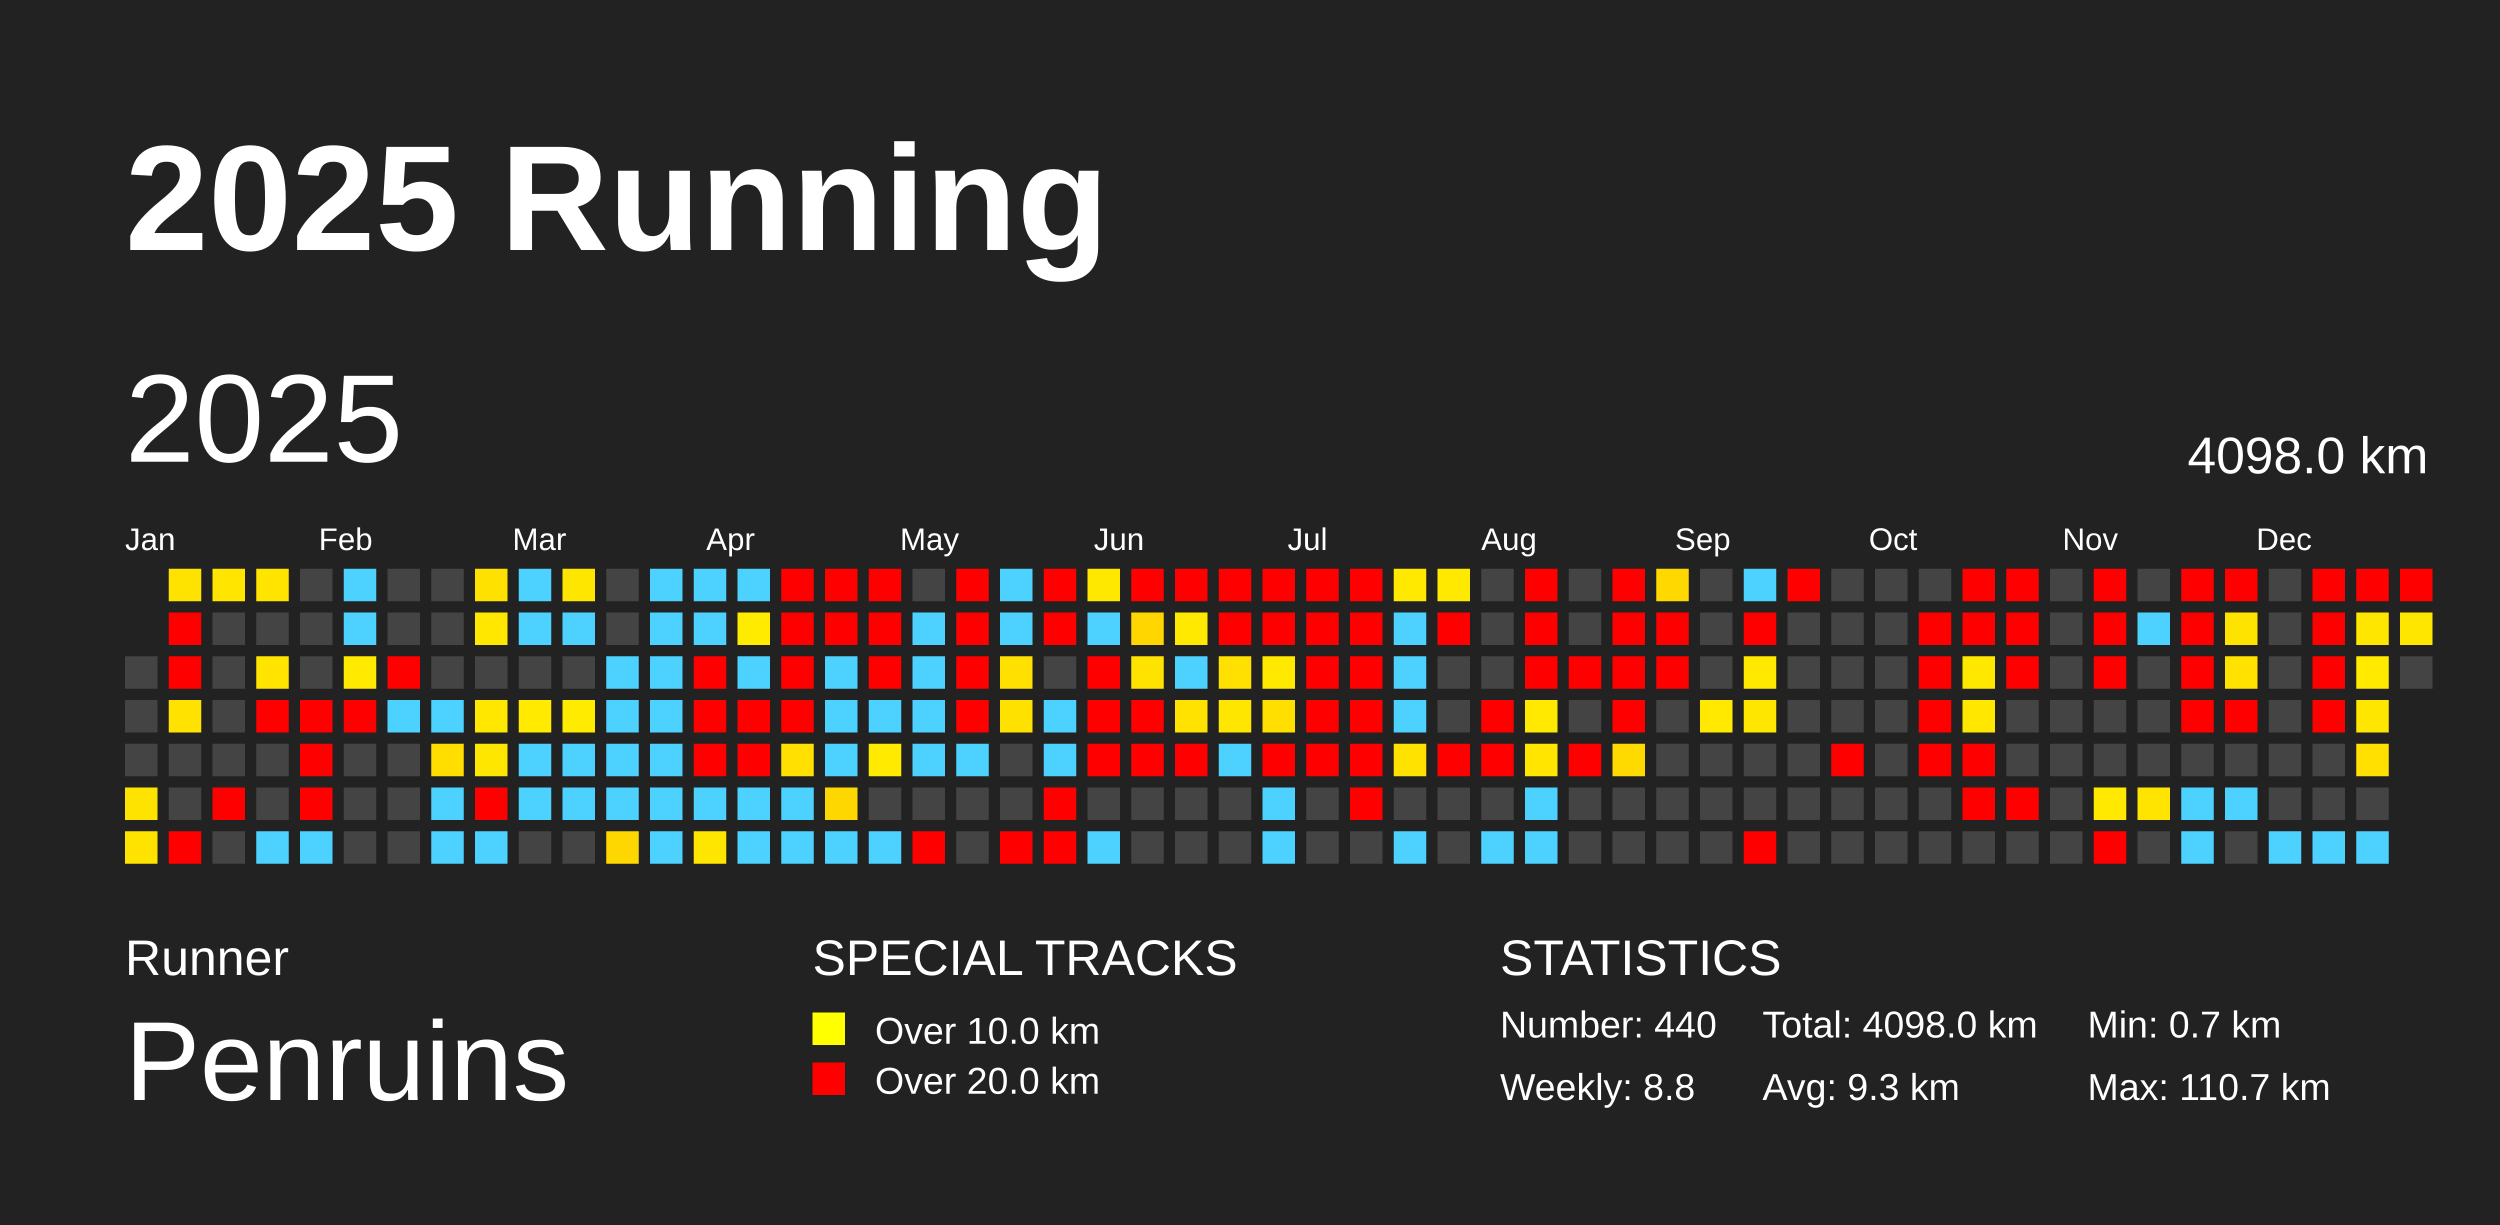
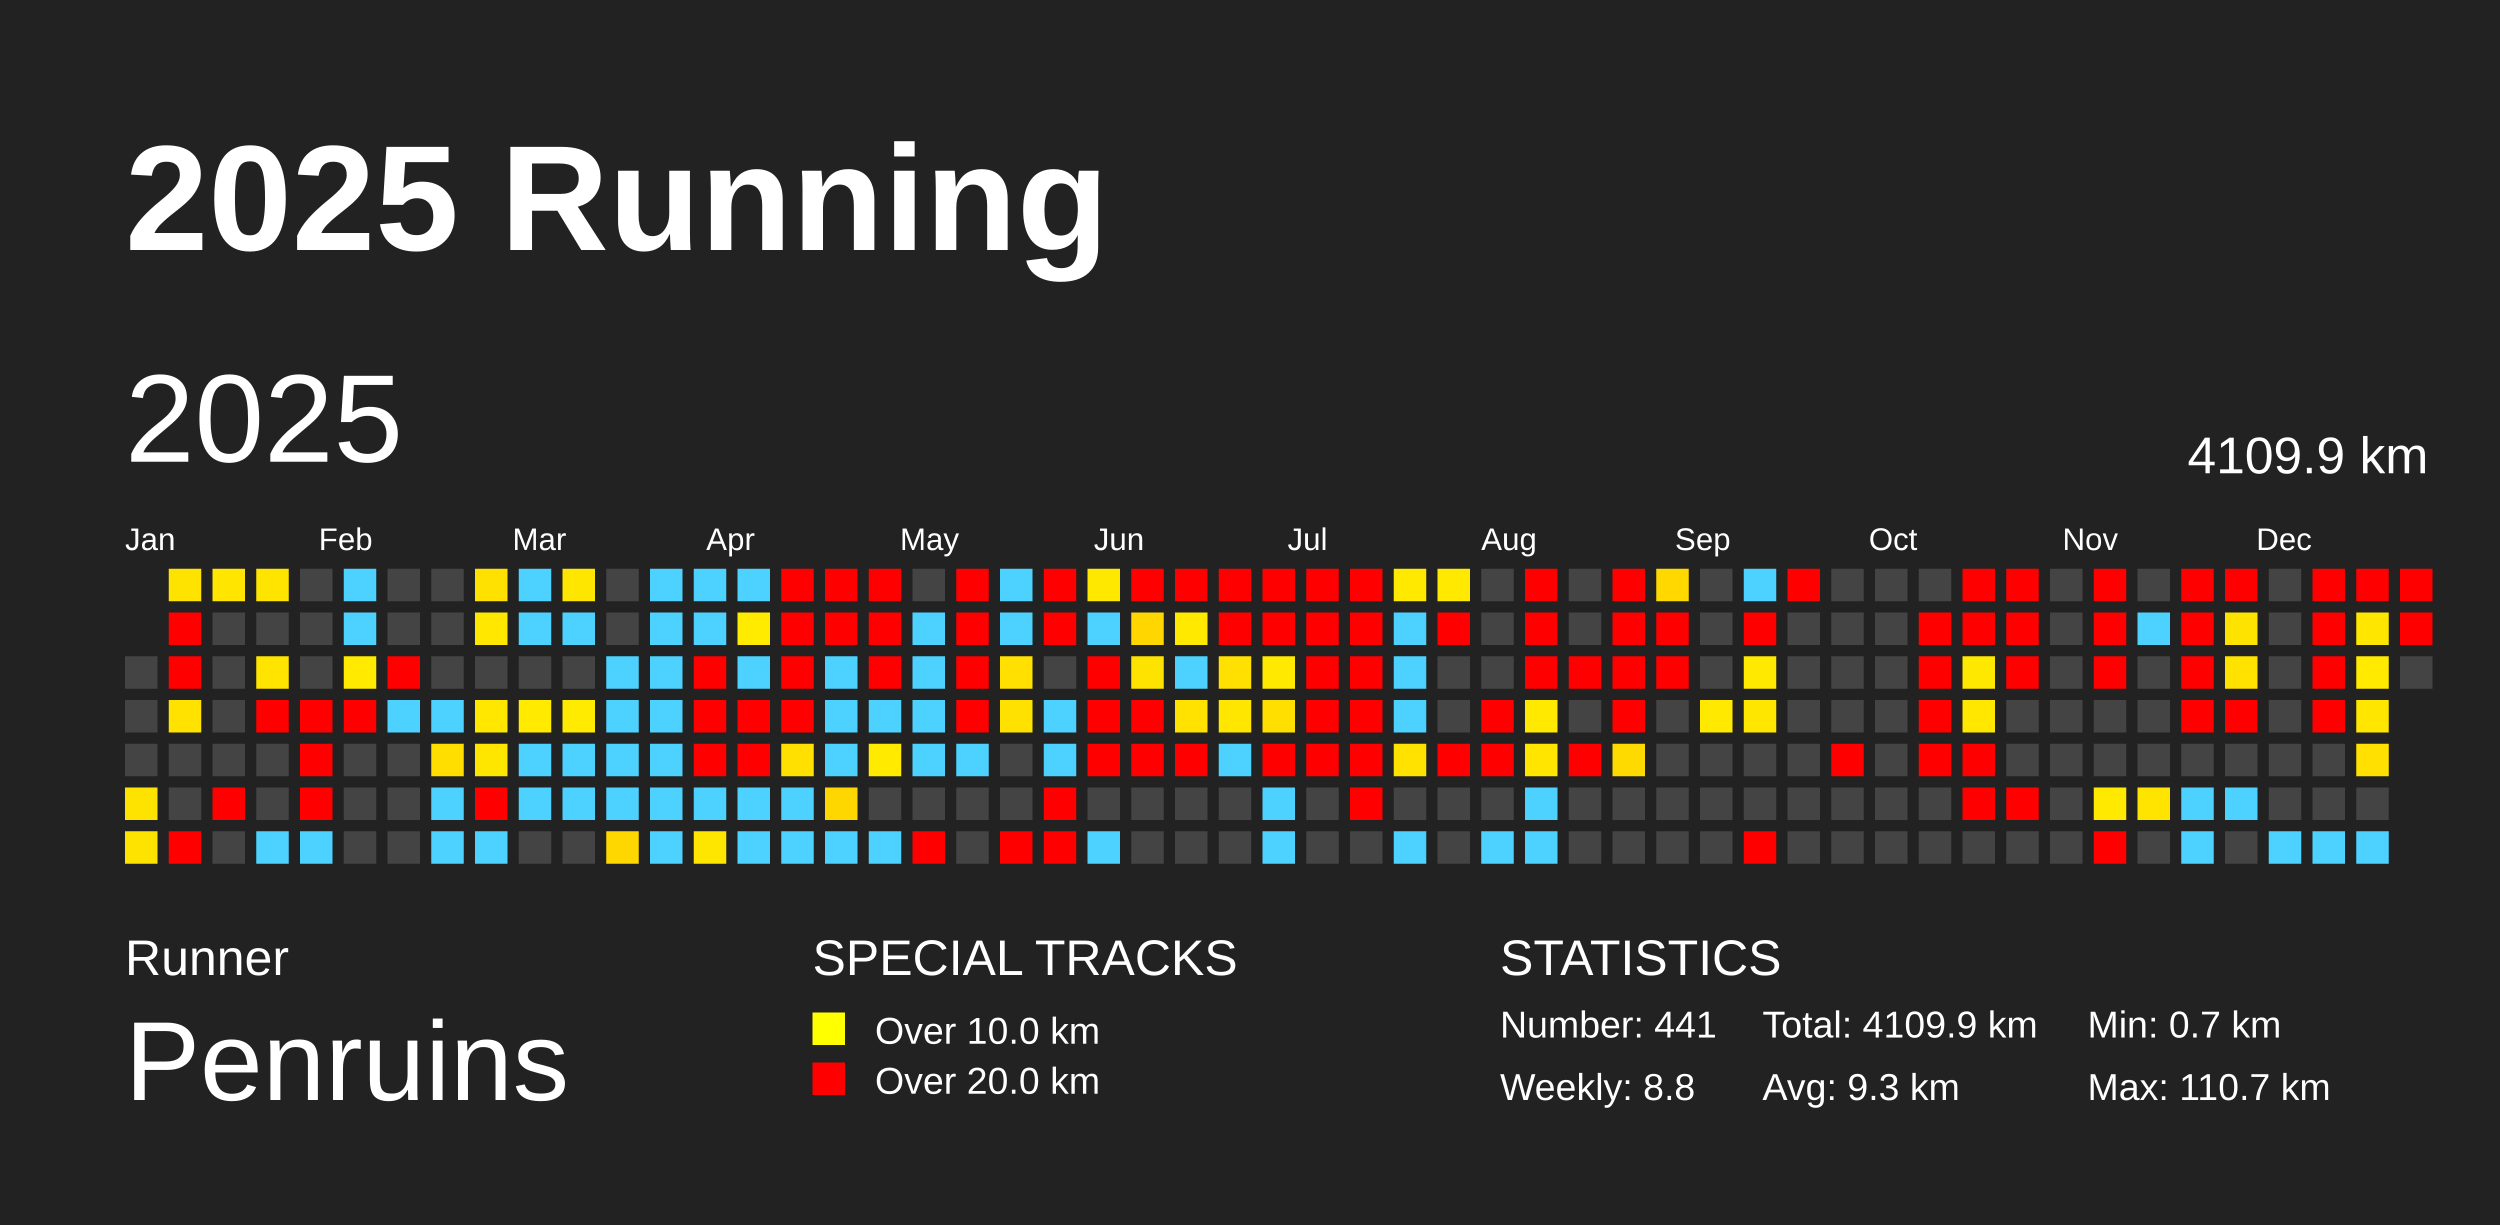
<svg xmlns="http://www.w3.org/2000/svg" baseProfile="full" height="98mm" version="1.1" viewBox="0,0,200,98" width="200mm">
  <defs />
  <rect fill="#222222" height="98" width="200" x="0" y="0" />
  <text fill="#FFFFFF" style="font-size:12px; font-family:Arial; font-weight:bold;" x="10" y="20">2025 Running</text>
  <text fill="#FFFFFF" style="font-size:4px; font-family:Arial" x="10" y="78">Runner</text>
  <text fill="#FFFFFF" style="font-size:9px; font-family:Arial" x="10" y="88">Penruins</text>
  <text fill="#FFFFFF" style="font-size:4px; font-family:Arial" x="65" y="78">SPECIAL TRACKS</text>
  <rect fill="yellow" height="2.6" width="2.6" x="65" y="81" />
  <text fill="#FFFFFF" style="font-size:3px; font-family:Arial" x="70" y="83.5">Over 10.0 km</text>
  <rect fill="red" height="2.6" width="2.6" x="65" y="85" />
  <text fill="#FFFFFF" style="font-size:3px; font-family:Arial" x="70" y="87.5">Over 20.0 km</text>
  <text fill="#FFFFFF" style="font-size:4px; font-family:Arial" x="120" y="78">STATISTICS</text>
-   <text fill="#FFFFFF" style="font-size:3px; font-family:Arial" x="120" y="83">Number: 440</text>
+   <text fill="#FFFFFF" style="font-size:3px; font-family:Arial" x="120" y="83">Number: 441</text>
  <text fill="#FFFFFF" style="font-size:3px; font-family:Arial" x="120" y="88">Weekly: 8.8</text>
-   <text fill="#FFFFFF" style="font-size:3px; font-family:Arial" x="141" y="83">Total: 4098.0 km</text>
+   <text fill="#FFFFFF" style="font-size:3px; font-family:Arial" x="141" y="83">Total: 4109.9 km</text>
  <text fill="#FFFFFF" style="font-size:3px; font-family:Arial" x="141" y="88">Avg: 9.3 km</text>
  <text fill="#FFFFFF" style="font-size:3px; font-family:Arial" x="167" y="83">Min: 0.7 km</text>
  <text fill="#FFFFFF" style="font-size:3px; font-family:Arial" x="167" y="88">Max: 110.7 km</text>
  <text dominant-baseline="hanging" fill="#FFFFFF" style="font-size:10.0px; font-family:Arial;" x="10" y="30">2025</text>
-   <text dominant-baseline="hanging" fill="#FFFFFF" style="font-size:4.125px; font-family:Arial;" x="175" y="35">4098.0 km</text>
+   <text dominant-baseline="hanging" fill="#FFFFFF" style="font-size:4.125px; font-family:Arial;" x="175" y="35">4109.9 km</text>
  <text fill="#FFFFFF" style="font-size:2.5px; font-family:Arial" x="10.0" y="44">Jan</text>
  <text fill="#FFFFFF" style="font-size:2.5px; font-family:Arial" x="25.5" y="44">Feb</text>
  <text fill="#FFFFFF" style="font-size:2.5px; font-family:Arial" x="41.0" y="44">Mar</text>
  <text fill="#FFFFFF" style="font-size:2.5px; font-family:Arial" x="56.5" y="44">Apr</text>
  <text fill="#FFFFFF" style="font-size:2.5px; font-family:Arial" x="72.0" y="44">May</text>
  <text fill="#FFFFFF" style="font-size:2.5px; font-family:Arial" x="87.5" y="44">Jun</text>
  <text fill="#FFFFFF" style="font-size:2.5px; font-family:Arial" x="103.0" y="44">Jul</text>
  <text fill="#FFFFFF" style="font-size:2.5px; font-family:Arial" x="118.5" y="44">Aug</text>
  <text fill="#FFFFFF" style="font-size:2.5px; font-family:Arial" x="134.0" y="44">Sep</text>
  <text fill="#FFFFFF" style="font-size:2.5px; font-family:Arial" x="149.5" y="44">Oct</text>
  <text fill="#FFFFFF" style="font-size:2.5px; font-family:Arial" x="165.0" y="44">Nov</text>
  <text fill="#FFFFFF" style="font-size:2.5px; font-family:Arial" x="180.5" y="44">Dec</text>
  <rect fill="#444444" height="2.6" width="2.6" x="10.0" y="52.5" />
  <rect fill="#444444" height="2.6" width="2.6" x="10.0" y="56.0" />
  <rect fill="#444444" height="2.6" width="2.6" x="10.0" y="59.5" />
  <rect fill="#ffe300" height="2.6" width="2.6" x="10.0" y="63.0" />
  <rect fill="#ffe300" height="2.6" width="2.6" x="10.0" y="66.5" />
  <rect fill="#ffe300" height="2.6" width="2.6" x="13.5" y="45.5" />
  <rect fill="red" height="2.6" width="2.6" x="13.5" y="49.0" />
  <rect fill="red" height="2.6" width="2.6" x="13.5" y="52.5" />
  <rect fill="#ffe200" height="2.6" width="2.6" x="13.5" y="56.0" />
  <rect fill="#444444" height="2.6" width="2.6" x="13.5" y="59.5" />
  <rect fill="#444444" height="2.6" width="2.6" x="13.5" y="63.0" />
  <rect fill="red" height="2.6" width="2.6" x="13.5" y="66.5" />
  <rect fill="#ffe500" height="2.6" width="2.6" x="17.0" y="45.5" />
  <rect fill="#444444" height="2.6" width="2.6" x="17.0" y="49.0" />
  <rect fill="#444444" height="2.6" width="2.6" x="17.0" y="52.5" />
  <rect fill="#444444" height="2.6" width="2.6" x="17.0" y="56.0" />
  <rect fill="#444444" height="2.6" width="2.6" x="17.0" y="59.5" />
  <rect fill="red" height="2.6" width="2.6" x="17.0" y="63.0" />
  <rect fill="#444444" height="2.6" width="2.6" x="17.0" y="66.5" />
  <rect fill="#ffe400" height="2.6" width="2.6" x="20.5" y="45.5" />
  <rect fill="#444444" height="2.6" width="2.6" x="20.5" y="49.0" />
  <rect fill="#ffe400" height="2.6" width="2.6" x="20.5" y="52.5" />
  <rect fill="red" height="2.6" width="2.6" x="20.5" y="56.0" />
  <rect fill="#444444" height="2.6" width="2.6" x="20.5" y="59.5" />
  <rect fill="#444444" height="2.6" width="2.6" x="20.5" y="63.0" />
  <rect fill="#4dd2ff" height="2.6" width="2.6" x="20.5" y="66.5" />
  <rect fill="#444444" height="2.6" width="2.6" x="24.0" y="45.5" />
  <rect fill="#444444" height="2.6" width="2.6" x="24.0" y="49.0" />
  <rect fill="#444444" height="2.6" width="2.6" x="24.0" y="52.5" />
  <rect fill="red" height="2.6" width="2.6" x="24.0" y="56.0" />
  <rect fill="red" height="2.6" width="2.6" x="24.0" y="59.5" />
  <rect fill="red" height="2.6" width="2.6" x="24.0" y="63.0" />
  <rect fill="#4dd2ff" height="2.6" width="2.6" x="24.0" y="66.5" />
  <rect fill="#4dd2ff" height="2.6" width="2.6" x="27.5" y="45.5" />
  <rect fill="#4dd2ff" height="2.6" width="2.6" x="27.5" y="49.0" />
  <rect fill="#ffea00" height="2.6" width="2.6" x="27.5" y="52.5" />
  <rect fill="red" height="2.6" width="2.6" x="27.5" y="56.0" />
  <rect fill="#444444" height="2.6" width="2.6" x="27.5" y="59.5" />
  <rect fill="#444444" height="2.6" width="2.6" x="27.5" y="63.0" />
  <rect fill="#444444" height="2.6" width="2.6" x="27.5" y="66.5" />
  <rect fill="#444444" height="2.6" width="2.6" x="31.0" y="45.5" />
  <rect fill="#444444" height="2.6" width="2.6" x="31.0" y="49.0" />
  <rect fill="red" height="2.6" width="2.6" x="31.0" y="52.5" />
  <rect fill="#4dd2ff" height="2.6" width="2.6" x="31.0" y="56.0" />
  <rect fill="#444444" height="2.6" width="2.6" x="31.0" y="59.5" />
  <rect fill="#444444" height="2.6" width="2.6" x="31.0" y="63.0" />
  <rect fill="#444444" height="2.6" width="2.6" x="31.0" y="66.5" />
  <rect fill="#444444" height="2.6" width="2.6" x="34.5" y="45.5" />
  <rect fill="#444444" height="2.6" width="2.6" x="34.5" y="49.0" />
  <rect fill="#444444" height="2.6" width="2.6" x="34.5" y="52.5" />
  <rect fill="#4dd2ff" height="2.6" width="2.6" x="34.5" y="56.0" />
  <rect fill="#ffde00" height="2.6" width="2.6" x="34.5" y="59.5" />
  <rect fill="#4dd2ff" height="2.6" width="2.6" x="34.5" y="63.0" />
  <rect fill="#4dd2ff" height="2.6" width="2.6" x="34.5" y="66.5" />
  <rect fill="#ffe100" height="2.6" width="2.6" x="38.0" y="45.5" />
  <rect fill="#ffe700" height="2.6" width="2.6" x="38.0" y="49.0" />
  <rect fill="#444444" height="2.6" width="2.6" x="38.0" y="52.5" />
  <rect fill="#ffe700" height="2.6" width="2.6" x="38.0" y="56.0" />
  <rect fill="#ffe600" height="2.6" width="2.6" x="38.0" y="59.5" />
  <rect fill="red" height="2.6" width="2.6" x="38.0" y="63.0" />
  <rect fill="#4dd2ff" height="2.6" width="2.6" x="38.0" y="66.5" />
  <rect fill="#4dd2ff" height="2.6" width="2.6" x="41.5" y="45.5" />
  <rect fill="#4dd2ff" height="2.6" width="2.6" x="41.5" y="49.0" />
  <rect fill="#444444" height="2.6" width="2.6" x="41.5" y="52.5" />
  <rect fill="#ffea00" height="2.6" width="2.6" x="41.5" y="56.0" />
  <rect fill="#4dd2ff" height="2.6" width="2.6" x="41.5" y="59.5" />
  <rect fill="#4dd2ff" height="2.6" width="2.6" x="41.5" y="63.0" />
  <rect fill="#444444" height="2.6" width="2.6" x="41.5" y="66.5" />
  <rect fill="#ffe600" height="2.6" width="2.6" x="45.0" y="45.5" />
  <rect fill="#4dd2ff" height="2.6" width="2.6" x="45.0" y="49.0" />
  <rect fill="#444444" height="2.6" width="2.6" x="45.0" y="52.5" />
  <rect fill="#ffeb00" height="2.6" width="2.6" x="45.0" y="56.0" />
  <rect fill="#4dd2ff" height="2.6" width="2.6" x="45.0" y="59.5" />
  <rect fill="#4dd2ff" height="2.6" width="2.6" x="45.0" y="63.0" />
  <rect fill="#444444" height="2.6" width="2.6" x="45.0" y="66.5" />
  <rect fill="#444444" height="2.6" width="2.6" x="48.5" y="45.5" />
  <rect fill="#444444" height="2.6" width="2.6" x="48.5" y="49.0" />
  <rect fill="#4dd2ff" height="2.6" width="2.6" x="48.5" y="52.5" />
  <rect fill="#4dd2ff" height="2.6" width="2.6" x="48.5" y="56.0" />
  <rect fill="#4dd2ff" height="2.6" width="2.6" x="48.5" y="59.5" />
  <rect fill="#4dd2ff" height="2.6" width="2.6" x="48.5" y="63.0" />
  <rect fill="#ffd700" height="2.6" width="2.6" x="48.5" y="66.5" />
  <rect fill="#4dd2ff" height="2.6" width="2.6" x="52.0" y="45.5" />
  <rect fill="#4dd2ff" height="2.6" width="2.6" x="52.0" y="49.0" />
  <rect fill="#4dd2ff" height="2.6" width="2.6" x="52.0" y="52.5" />
  <rect fill="#4dd2ff" height="2.6" width="2.6" x="52.0" y="56.0" />
  <rect fill="#4dd2ff" height="2.6" width="2.6" x="52.0" y="59.5" />
  <rect fill="#4dd2ff" height="2.6" width="2.6" x="52.0" y="63.0" />
  <rect fill="#4dd2ff" height="2.6" width="2.6" x="52.0" y="66.5" />
  <rect fill="#4dd2ff" height="2.6" width="2.6" x="55.5" y="45.5" />
  <rect fill="#4dd2ff" height="2.6" width="2.6" x="55.5" y="49.0" />
  <rect fill="red" height="2.6" width="2.6" x="55.5" y="52.5" />
  <rect fill="red" height="2.6" width="2.6" x="55.5" y="56.0" />
  <rect fill="red" height="2.6" width="2.6" x="55.5" y="59.5" />
  <rect fill="#4dd2ff" height="2.6" width="2.6" x="55.5" y="63.0" />
  <rect fill="#ffe600" height="2.6" width="2.6" x="55.5" y="66.5" />
  <rect fill="#4dd2ff" height="2.6" width="2.6" x="59.0" y="45.5" />
  <rect fill="#ffeb00" height="2.6" width="2.6" x="59.0" y="49.0" />
  <rect fill="#4dd2ff" height="2.6" width="2.6" x="59.0" y="52.5" />
  <rect fill="red" height="2.6" width="2.6" x="59.0" y="56.0" />
  <rect fill="red" height="2.6" width="2.6" x="59.0" y="59.5" />
  <rect fill="#4dd2ff" height="2.6" width="2.6" x="59.0" y="63.0" />
  <rect fill="#4dd2ff" height="2.6" width="2.6" x="59.0" y="66.5" />
  <rect fill="red" height="2.6" width="2.6" x="62.5" y="45.5" />
  <rect fill="red" height="2.6" width="2.6" x="62.5" y="49.0" />
  <rect fill="red" height="2.6" width="2.6" x="62.5" y="52.5" />
  <rect fill="red" height="2.6" width="2.6" x="62.5" y="56.0" />
  <rect fill="#ffe000" height="2.6" width="2.6" x="62.5" y="59.5" />
  <rect fill="#4dd2ff" height="2.6" width="2.6" x="62.5" y="63.0" />
  <rect fill="#4dd2ff" height="2.6" width="2.6" x="62.5" y="66.5" />
  <rect fill="red" height="2.6" width="2.6" x="66.0" y="45.5" />
  <rect fill="red" height="2.6" width="2.6" x="66.0" y="49.0" />
  <rect fill="#4dd2ff" height="2.6" width="2.6" x="66.0" y="52.5" />
  <rect fill="#4dd2ff" height="2.6" width="2.6" x="66.0" y="56.0" />
  <rect fill="#4dd2ff" height="2.6" width="2.6" x="66.0" y="59.5" />
  <rect fill="#ffd700" height="2.6" width="2.6" x="66.0" y="63.0" />
  <rect fill="#4dd2ff" height="2.6" width="2.6" x="66.0" y="66.5" />
  <rect fill="red" height="2.6" width="2.6" x="69.5" y="45.5" />
  <rect fill="red" height="2.6" width="2.6" x="69.5" y="49.0" />
  <rect fill="red" height="2.6" width="2.6" x="69.5" y="52.5" />
  <rect fill="#4dd2ff" height="2.6" width="2.6" x="69.5" y="56.0" />
  <rect fill="#ffea00" height="2.6" width="2.6" x="69.5" y="59.5" />
  <rect fill="#444444" height="2.6" width="2.6" x="69.5" y="63.0" />
  <rect fill="#4dd2ff" height="2.6" width="2.6" x="69.5" y="66.5" />
  <rect fill="#444444" height="2.6" width="2.6" x="73.0" y="45.5" />
  <rect fill="#4dd2ff" height="2.6" width="2.6" x="73.0" y="49.0" />
  <rect fill="#4dd2ff" height="2.6" width="2.6" x="73.0" y="52.5" />
  <rect fill="#4dd2ff" height="2.6" width="2.6" x="73.0" y="56.0" />
  <rect fill="#4dd2ff" height="2.6" width="2.6" x="73.0" y="59.5" />
  <rect fill="#444444" height="2.6" width="2.6" x="73.0" y="63.0" />
  <rect fill="red" height="2.6" width="2.6" x="73.0" y="66.5" />
  <rect fill="red" height="2.6" width="2.6" x="76.5" y="45.5" />
  <rect fill="red" height="2.6" width="2.6" x="76.5" y="49.0" />
  <rect fill="red" height="2.6" width="2.6" x="76.5" y="52.5" />
  <rect fill="red" height="2.6" width="2.6" x="76.5" y="56.0" />
  <rect fill="#4dd2ff" height="2.6" width="2.6" x="76.5" y="59.5" />
  <rect fill="#444444" height="2.6" width="2.6" x="76.5" y="63.0" />
  <rect fill="#444444" height="2.6" width="2.6" x="76.5" y="66.5" />
  <rect fill="#4dd2ff" height="2.6" width="2.6" x="80.0" y="45.5" />
  <rect fill="#4dd2ff" height="2.6" width="2.6" x="80.0" y="49.0" />
  <rect fill="#ffe000" height="2.6" width="2.6" x="80.0" y="52.5" />
  <rect fill="#ffe100" height="2.6" width="2.6" x="80.0" y="56.0" />
  <rect fill="#444444" height="2.6" width="2.6" x="80.0" y="59.5" />
  <rect fill="#444444" height="2.6" width="2.6" x="80.0" y="63.0" />
  <rect fill="red" height="2.6" width="2.6" x="80.0" y="66.5" />
  <rect fill="red" height="2.6" width="2.6" x="83.5" y="45.5" />
  <rect fill="red" height="2.6" width="2.6" x="83.5" y="49.0" />
  <rect fill="#444444" height="2.6" width="2.6" x="83.5" y="52.5" />
  <rect fill="#4dd2ff" height="2.6" width="2.6" x="83.5" y="56.0" />
  <rect fill="#4dd2ff" height="2.6" width="2.6" x="83.5" y="59.5" />
  <rect fill="red" height="2.6" width="2.6" x="83.5" y="63.0" />
  <rect fill="red" height="2.6" width="2.6" x="83.5" y="66.5" />
  <rect fill="#ffe800" height="2.6" width="2.6" x="87.0" y="45.5" />
  <rect fill="#4dd2ff" height="2.6" width="2.6" x="87.0" y="49.0" />
  <rect fill="red" height="2.6" width="2.6" x="87.0" y="52.5" />
  <rect fill="red" height="2.6" width="2.6" x="87.0" y="56.0" />
  <rect fill="red" height="2.6" width="2.6" x="87.0" y="59.5" />
  <rect fill="#444444" height="2.6" width="2.6" x="87.0" y="63.0" />
  <rect fill="#4dd2ff" height="2.6" width="2.6" x="87.0" y="66.5" />
  <rect fill="red" height="2.6" width="2.6" x="90.5" y="45.5" />
  <rect fill="#ffd600" height="2.6" width="2.6" x="90.5" y="49.0" />
  <rect fill="#ffe300" height="2.6" width="2.6" x="90.5" y="52.5" />
  <rect fill="red" height="2.6" width="2.6" x="90.5" y="56.0" />
  <rect fill="red" height="2.6" width="2.6" x="90.5" y="59.5" />
  <rect fill="#444444" height="2.6" width="2.6" x="90.5" y="63.0" />
  <rect fill="#444444" height="2.6" width="2.6" x="90.5" y="66.5" />
  <rect fill="red" height="2.6" width="2.6" x="94.0" y="45.5" />
  <rect fill="#ffe900" height="2.6" width="2.6" x="94.0" y="49.0" />
  <rect fill="#4dd2ff" height="2.6" width="2.6" x="94.0" y="52.5" />
  <rect fill="#ffe200" height="2.6" width="2.6" x="94.0" y="56.0" />
  <rect fill="red" height="2.6" width="2.6" x="94.0" y="59.5" />
  <rect fill="#444444" height="2.6" width="2.6" x="94.0" y="63.0" />
  <rect fill="#444444" height="2.6" width="2.6" x="94.0" y="66.5" />
  <rect fill="red" height="2.6" width="2.6" x="97.5" y="45.5" />
  <rect fill="red" height="2.6" width="2.6" x="97.5" y="49.0" />
  <rect fill="#ffe000" height="2.6" width="2.6" x="97.5" y="52.5" />
  <rect fill="#ffe600" height="2.6" width="2.6" x="97.5" y="56.0" />
  <rect fill="#4dd2ff" height="2.6" width="2.6" x="97.5" y="59.5" />
  <rect fill="#444444" height="2.6" width="2.6" x="97.5" y="63.0" />
  <rect fill="#444444" height="2.6" width="2.6" x="97.5" y="66.5" />
  <rect fill="red" height="2.6" width="2.6" x="101.0" y="45.5" />
  <rect fill="red" height="2.6" width="2.6" x="101.0" y="49.0" />
  <rect fill="#ffe900" height="2.6" width="2.6" x="101.0" y="52.5" />
  <rect fill="#ffdf00" height="2.6" width="2.6" x="101.0" y="56.0" />
  <rect fill="red" height="2.6" width="2.6" x="101.0" y="59.5" />
  <rect fill="#4dd2ff" height="2.6" width="2.6" x="101.0" y="63.0" />
  <rect fill="#4dd2ff" height="2.6" width="2.6" x="101.0" y="66.5" />
  <rect fill="red" height="2.6" width="2.6" x="104.5" y="45.5" />
  <rect fill="red" height="2.6" width="2.6" x="104.5" y="49.0" />
  <rect fill="red" height="2.6" width="2.6" x="104.5" y="52.5" />
  <rect fill="red" height="2.6" width="2.6" x="104.5" y="56.0" />
  <rect fill="red" height="2.6" width="2.6" x="104.5" y="59.5" />
  <rect fill="#444444" height="2.6" width="2.6" x="104.5" y="63.0" />
  <rect fill="#444444" height="2.6" width="2.6" x="104.5" y="66.5" />
  <rect fill="red" height="2.6" width="2.6" x="108.0" y="45.5" />
  <rect fill="red" height="2.6" width="2.6" x="108.0" y="49.0" />
  <rect fill="red" height="2.6" width="2.6" x="108.0" y="52.5" />
  <rect fill="red" height="2.6" width="2.6" x="108.0" y="56.0" />
  <rect fill="red" height="2.6" width="2.6" x="108.0" y="59.5" />
  <rect fill="red" height="2.6" width="2.6" x="108.0" y="63.0" />
  <rect fill="#444444" height="2.6" width="2.6" x="108.0" y="66.5" />
  <rect fill="#ffe900" height="2.6" width="2.6" x="111.5" y="45.5" />
  <rect fill="#4dd2ff" height="2.6" width="2.6" x="111.5" y="49.0" />
  <rect fill="#4dd2ff" height="2.6" width="2.6" x="111.5" y="52.5" />
  <rect fill="#4dd2ff" height="2.6" width="2.6" x="111.5" y="56.0" />
  <rect fill="#ffe200" height="2.6" width="2.6" x="111.5" y="59.5" />
  <rect fill="#444444" height="2.6" width="2.6" x="111.5" y="63.0" />
  <rect fill="#4dd2ff" height="2.6" width="2.6" x="111.5" y="66.5" />
  <rect fill="#ffe900" height="2.6" width="2.6" x="115.0" y="45.5" />
  <rect fill="red" height="2.6" width="2.6" x="115.0" y="49.0" />
  <rect fill="#444444" height="2.6" width="2.6" x="115.0" y="52.5" />
  <rect fill="#444444" height="2.6" width="2.6" x="115.0" y="56.0" />
  <rect fill="red" height="2.6" width="2.6" x="115.0" y="59.5" />
  <rect fill="#444444" height="2.6" width="2.6" x="115.0" y="63.0" />
  <rect fill="#444444" height="2.6" width="2.6" x="115.0" y="66.5" />
  <rect fill="#444444" height="2.6" width="2.6" x="118.5" y="45.5" />
  <rect fill="#444444" height="2.6" width="2.6" x="118.5" y="49.0" />
  <rect fill="#444444" height="2.6" width="2.6" x="118.5" y="52.5" />
  <rect fill="red" height="2.6" width="2.6" x="118.5" y="56.0" />
  <rect fill="red" height="2.6" width="2.6" x="118.5" y="59.5" />
  <rect fill="#444444" height="2.6" width="2.6" x="118.5" y="63.0" />
  <rect fill="#4dd2ff" height="2.6" width="2.6" x="118.5" y="66.5" />
  <rect fill="red" height="2.6" width="2.6" x="122.0" y="45.5" />
  <rect fill="red" height="2.6" width="2.6" x="122.0" y="49.0" />
  <rect fill="red" height="2.6" width="2.6" x="122.0" y="52.5" />
  <rect fill="#ffe900" height="2.6" width="2.6" x="122.0" y="56.0" />
  <rect fill="#ffe500" height="2.6" width="2.6" x="122.0" y="59.5" />
  <rect fill="#4dd2ff" height="2.6" width="2.6" x="122.0" y="63.0" />
  <rect fill="#4dd2ff" height="2.6" width="2.6" x="122.0" y="66.5" />
  <rect fill="#444444" height="2.6" width="2.6" x="125.5" y="45.5" />
  <rect fill="#444444" height="2.6" width="2.6" x="125.5" y="49.0" />
  <rect fill="red" height="2.6" width="2.6" x="125.5" y="52.5" />
  <rect fill="#444444" height="2.6" width="2.6" x="125.5" y="56.0" />
  <rect fill="red" height="2.6" width="2.6" x="125.5" y="59.5" />
  <rect fill="#444444" height="2.6" width="2.6" x="125.5" y="63.0" />
  <rect fill="#444444" height="2.6" width="2.6" x="125.5" y="66.5" />
  <rect fill="red" height="2.6" width="2.6" x="129.0" y="45.5" />
  <rect fill="red" height="2.6" width="2.6" x="129.0" y="49.0" />
  <rect fill="red" height="2.6" width="2.6" x="129.0" y="52.5" />
  <rect fill="red" height="2.6" width="2.6" x="129.0" y="56.0" />
  <rect fill="#ffda00" height="2.6" width="2.6" x="129.0" y="59.5" />
  <rect fill="#444444" height="2.6" width="2.6" x="129.0" y="63.0" />
  <rect fill="#444444" height="2.6" width="2.6" x="129.0" y="66.5" />
  <rect fill="#ffd800" height="2.6" width="2.6" x="132.5" y="45.5" />
  <rect fill="red" height="2.6" width="2.6" x="132.5" y="49.0" />
  <rect fill="red" height="2.6" width="2.6" x="132.5" y="52.5" />
  <rect fill="#444444" height="2.6" width="2.6" x="132.5" y="56.0" />
  <rect fill="#444444" height="2.6" width="2.6" x="132.5" y="59.5" />
  <rect fill="#444444" height="2.6" width="2.6" x="132.5" y="63.0" />
  <rect fill="#444444" height="2.6" width="2.6" x="132.5" y="66.5" />
  <rect fill="#444444" height="2.6" width="2.6" x="136.0" y="45.5" />
  <rect fill="#444444" height="2.6" width="2.6" x="136.0" y="49.0" />
  <rect fill="#444444" height="2.6" width="2.6" x="136.0" y="52.5" />
  <rect fill="#ffe900" height="2.6" width="2.6" x="136.0" y="56.0" />
  <rect fill="#444444" height="2.6" width="2.6" x="136.0" y="59.5" />
  <rect fill="#444444" height="2.6" width="2.6" x="136.0" y="63.0" />
  <rect fill="#444444" height="2.6" width="2.6" x="136.0" y="66.5" />
  <rect fill="#4dd2ff" height="2.6" width="2.6" x="139.5" y="45.5" />
  <rect fill="red" height="2.6" width="2.6" x="139.5" y="49.0" />
  <rect fill="#ffe900" height="2.6" width="2.6" x="139.5" y="52.5" />
  <rect fill="#ffe600" height="2.6" width="2.6" x="139.5" y="56.0" />
  <rect fill="#444444" height="2.6" width="2.6" x="139.5" y="59.5" />
  <rect fill="#444444" height="2.6" width="2.6" x="139.5" y="63.0" />
  <rect fill="red" height="2.6" width="2.6" x="139.5" y="66.5" />
  <rect fill="red" height="2.6" width="2.6" x="143.0" y="45.5" />
  <rect fill="#444444" height="2.6" width="2.6" x="143.0" y="49.0" />
  <rect fill="#444444" height="2.6" width="2.6" x="143.0" y="52.5" />
  <rect fill="#444444" height="2.6" width="2.6" x="143.0" y="56.0" />
  <rect fill="#444444" height="2.6" width="2.6" x="143.0" y="59.5" />
  <rect fill="#444444" height="2.6" width="2.6" x="143.0" y="63.0" />
  <rect fill="#444444" height="2.6" width="2.6" x="143.0" y="66.5" />
  <rect fill="#444444" height="2.6" width="2.6" x="146.5" y="45.5" />
  <rect fill="#444444" height="2.6" width="2.6" x="146.5" y="49.0" />
  <rect fill="#444444" height="2.6" width="2.6" x="146.5" y="52.5" />
  <rect fill="#444444" height="2.6" width="2.6" x="146.5" y="56.0" />
  <rect fill="red" height="2.6" width="2.6" x="146.5" y="59.5" />
  <rect fill="#444444" height="2.6" width="2.6" x="146.5" y="63.0" />
  <rect fill="#444444" height="2.6" width="2.6" x="146.5" y="66.5" />
  <rect fill="#444444" height="2.6" width="2.6" x="150.0" y="45.5" />
  <rect fill="#444444" height="2.6" width="2.6" x="150.0" y="49.0" />
  <rect fill="#444444" height="2.6" width="2.6" x="150.0" y="52.5" />
  <rect fill="#444444" height="2.6" width="2.6" x="150.0" y="56.0" />
  <rect fill="#444444" height="2.6" width="2.6" x="150.0" y="59.5" />
  <rect fill="#444444" height="2.6" width="2.6" x="150.0" y="63.0" />
  <rect fill="#444444" height="2.6" width="2.6" x="150.0" y="66.5" />
  <rect fill="#444444" height="2.6" width="2.6" x="153.5" y="45.5" />
  <rect fill="red" height="2.6" width="2.6" x="153.5" y="49.0" />
  <rect fill="red" height="2.6" width="2.6" x="153.5" y="52.5" />
  <rect fill="red" height="2.6" width="2.6" x="153.5" y="56.0" />
  <rect fill="red" height="2.6" width="2.6" x="153.5" y="59.5" />
  <rect fill="#444444" height="2.6" width="2.6" x="153.5" y="63.0" />
  <rect fill="#444444" height="2.6" width="2.6" x="153.5" y="66.5" />
  <rect fill="red" height="2.6" width="2.6" x="157.0" y="45.5" />
  <rect fill="red" height="2.6" width="2.6" x="157.0" y="49.0" />
  <rect fill="#ffe800" height="2.6" width="2.6" x="157.0" y="52.5" />
  <rect fill="#ffe700" height="2.6" width="2.6" x="157.0" y="56.0" />
  <rect fill="red" height="2.6" width="2.6" x="157.0" y="59.5" />
  <rect fill="red" height="2.6" width="2.6" x="157.0" y="63.0" />
  <rect fill="#444444" height="2.6" width="2.6" x="157.0" y="66.5" />
  <rect fill="red" height="2.6" width="2.6" x="160.5" y="45.5" />
  <rect fill="red" height="2.6" width="2.6" x="160.5" y="49.0" />
  <rect fill="red" height="2.6" width="2.6" x="160.5" y="52.5" />
  <rect fill="#444444" height="2.6" width="2.6" x="160.5" y="56.0" />
  <rect fill="#444444" height="2.6" width="2.6" x="160.5" y="59.5" />
  <rect fill="red" height="2.6" width="2.6" x="160.5" y="63.0" />
  <rect fill="#444444" height="2.6" width="2.6" x="160.5" y="66.5" />
  <rect fill="#444444" height="2.6" width="2.6" x="164.0" y="45.5" />
  <rect fill="#444444" height="2.6" width="2.6" x="164.0" y="49.0" />
  <rect fill="#444444" height="2.6" width="2.6" x="164.0" y="52.5" />
  <rect fill="#444444" height="2.6" width="2.6" x="164.0" y="56.0" />
  <rect fill="#444444" height="2.6" width="2.6" x="164.0" y="59.5" />
  <rect fill="#444444" height="2.6" width="2.6" x="164.0" y="63.0" />
  <rect fill="#444444" height="2.6" width="2.6" x="164.0" y="66.5" />
  <rect fill="red" height="2.6" width="2.6" x="167.5" y="45.5" />
  <rect fill="red" height="2.6" width="2.6" x="167.5" y="49.0" />
  <rect fill="red" height="2.6" width="2.6" x="167.5" y="52.5" />
  <rect fill="#444444" height="2.6" width="2.6" x="167.5" y="56.0" />
  <rect fill="#444444" height="2.6" width="2.6" x="167.5" y="59.5" />
  <rect fill="#ffe900" height="2.6" width="2.6" x="167.5" y="63.0" />
  <rect fill="red" height="2.6" width="2.6" x="167.5" y="66.5" />
  <rect fill="#444444" height="2.6" width="2.6" x="171.0" y="45.5" />
  <rect fill="#4dd2ff" height="2.6" width="2.6" x="171.0" y="49.0" />
  <rect fill="#444444" height="2.6" width="2.6" x="171.0" y="52.5" />
  <rect fill="#444444" height="2.6" width="2.6" x="171.0" y="56.0" />
  <rect fill="#444444" height="2.6" width="2.6" x="171.0" y="59.5" />
  <rect fill="#ffe400" height="2.6" width="2.6" x="171.0" y="63.0" />
  <rect fill="#444444" height="2.6" width="2.6" x="171.0" y="66.5" />
  <rect fill="red" height="2.6" width="2.6" x="174.5" y="45.5" />
  <rect fill="red" height="2.6" width="2.6" x="174.5" y="49.0" />
  <rect fill="red" height="2.6" width="2.6" x="174.5" y="52.5" />
  <rect fill="red" height="2.6" width="2.6" x="174.5" y="56.0" />
  <rect fill="#444444" height="2.6" width="2.6" x="174.5" y="59.5" />
  <rect fill="#4dd2ff" height="2.6" width="2.6" x="174.5" y="63.0" />
  <rect fill="#4dd2ff" height="2.6" width="2.6" x="174.5" y="66.5" />
  <rect fill="red" height="2.6" width="2.6" x="178.0" y="45.5" />
  <rect fill="#ffe300" height="2.6" width="2.6" x="178.0" y="49.0" />
  <rect fill="#ffe200" height="2.6" width="2.6" x="178.0" y="52.5" />
  <rect fill="red" height="2.6" width="2.6" x="178.0" y="56.0" />
  <rect fill="#444444" height="2.6" width="2.6" x="178.0" y="59.5" />
  <rect fill="#4dd2ff" height="2.6" width="2.6" x="178.0" y="63.0" />
  <rect fill="#444444" height="2.6" width="2.6" x="178.0" y="66.5" />
  <rect fill="#444444" height="2.6" width="2.6" x="181.5" y="45.5" />
  <rect fill="#444444" height="2.6" width="2.6" x="181.5" y="49.0" />
  <rect fill="#444444" height="2.6" width="2.6" x="181.5" y="52.5" />
  <rect fill="#444444" height="2.6" width="2.6" x="181.5" y="56.0" />
  <rect fill="#444444" height="2.6" width="2.6" x="181.5" y="59.5" />
  <rect fill="#444444" height="2.6" width="2.6" x="181.5" y="63.0" />
  <rect fill="#4dd2ff" height="2.6" width="2.6" x="181.5" y="66.5" />
  <rect fill="red" height="2.6" width="2.6" x="185.0" y="45.5" />
  <rect fill="red" height="2.6" width="2.6" x="185.0" y="49.0" />
  <rect fill="red" height="2.6" width="2.6" x="185.0" y="52.5" />
  <rect fill="red" height="2.6" width="2.6" x="185.0" y="56.0" />
  <rect fill="#444444" height="2.6" width="2.6" x="185.0" y="59.5" />
  <rect fill="#444444" height="2.6" width="2.6" x="185.0" y="63.0" />
  <rect fill="#4dd2ff" height="2.6" width="2.6" x="185.0" y="66.5" />
  <rect fill="red" height="2.6" width="2.6" x="188.5" y="45.5" />
  <rect fill="#ffe600" height="2.6" width="2.6" x="188.5" y="49.0" />
  <rect fill="#ffea00" height="2.6" width="2.6" x="188.5" y="52.5" />
  <rect fill="#ffe600" height="2.6" width="2.6" x="188.5" y="56.0" />
  <rect fill="#ffe000" height="2.6" width="2.6" x="188.5" y="59.5" />
  <rect fill="#444444" height="2.6" width="2.6" x="188.5" y="63.0" />
  <rect fill="#4dd2ff" height="2.6" width="2.6" x="188.5" y="66.5" />
  <rect fill="red" height="2.6" width="2.6" x="192.0" y="45.5" />
-   <rect fill="#ffe600" height="2.6" width="2.6" x="192.0" y="49.0" />
+   <rect fill="red" height="2.6" width="2.6" x="192.0" y="49.0" />
  <rect fill="#444444" height="2.6" width="2.6" x="192.0" y="52.5" />
</svg>
